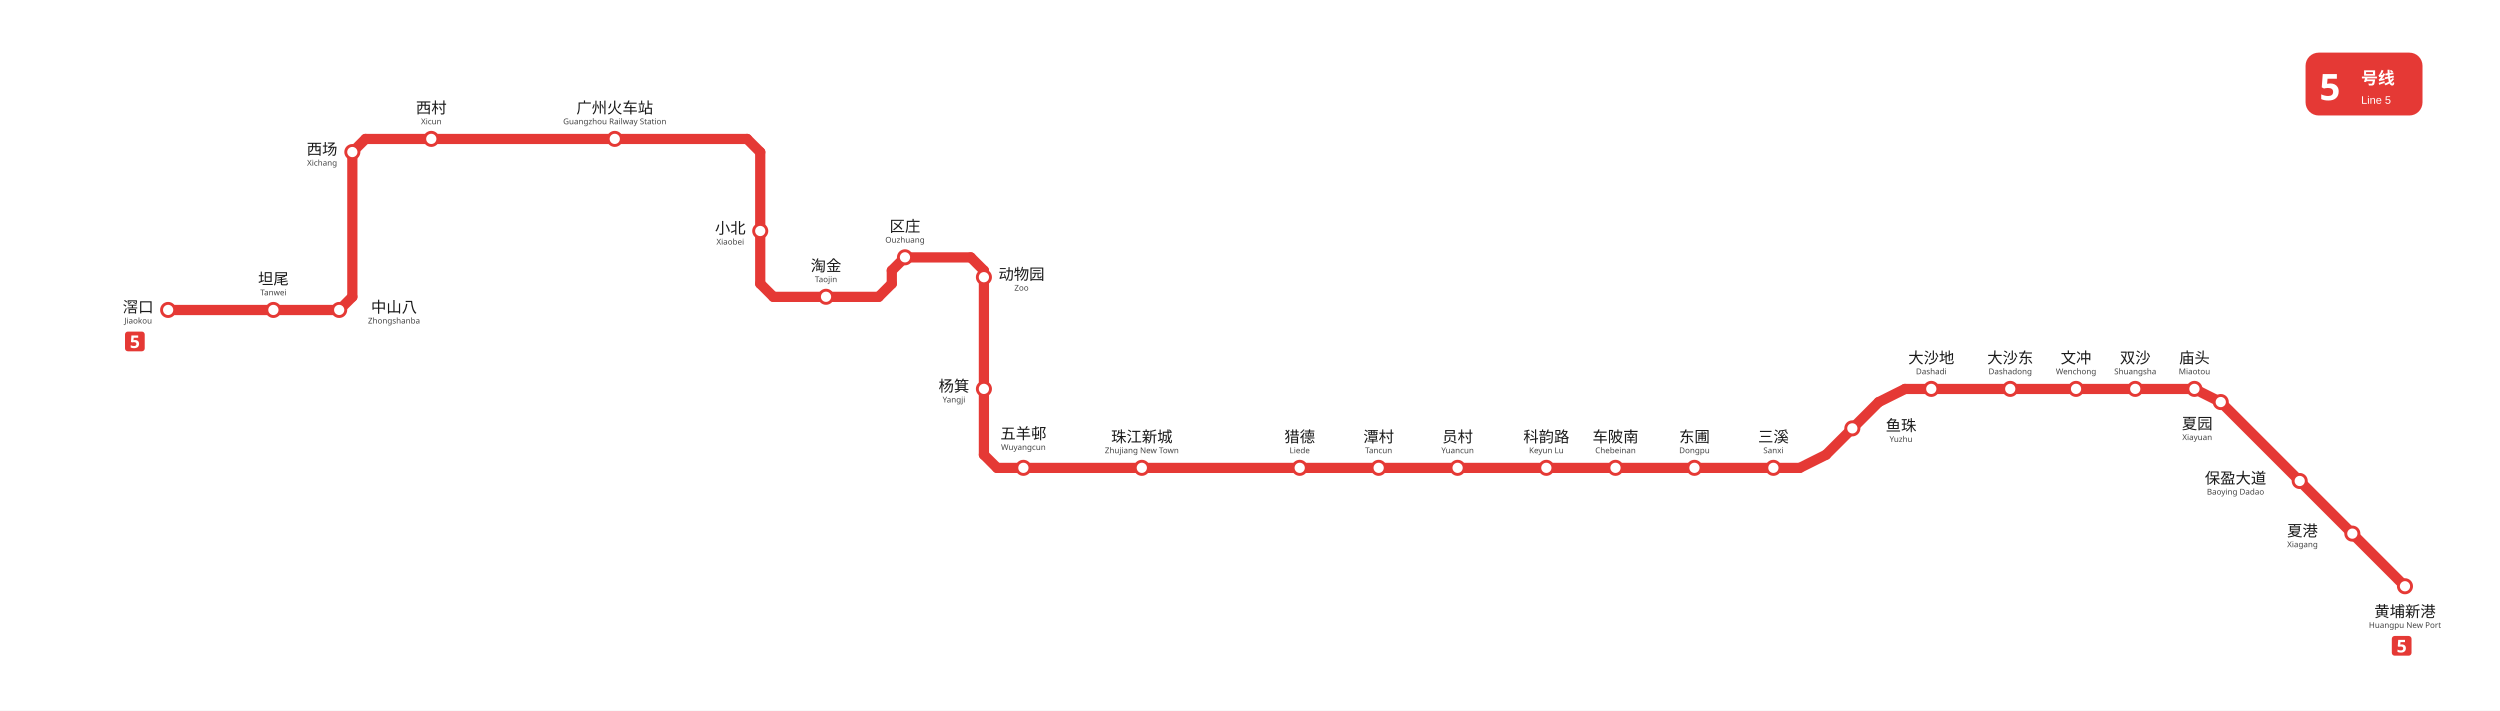
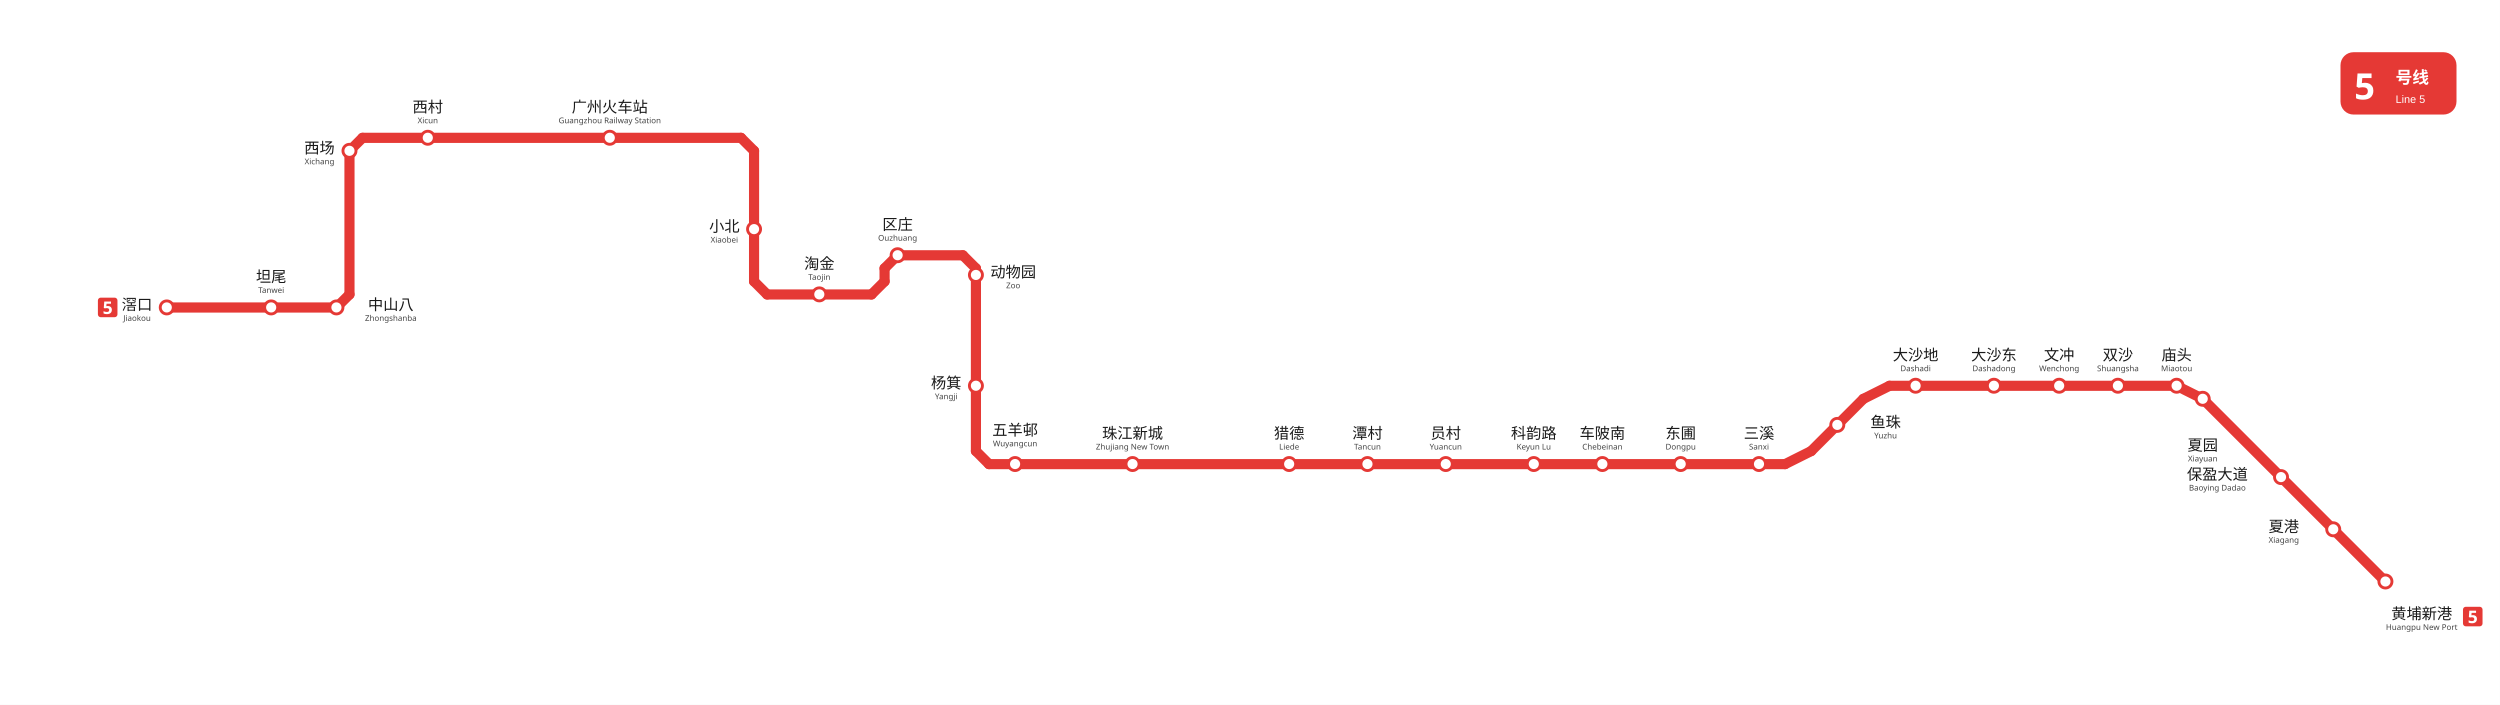
- <svg xmlns="http://www.w3.org/2000/svg" viewBox="879.5 744.2 1710.0 486.0" width="1710" height="486">
-   <rect x="879.5" y="744.2" width="1710.0" height="486.05" fill="#ffffff" />
+ <svg xmlns="http://www.w3.org/2000/svg" viewBox="879.5 744.2 1724.0 486.0" width="1724" height="486">
+   <rect x="879.5" y="744.2" width="1723.964" height="486.05" fill="#ffffff" />
  <g id="走廊">
    <line x1="2182.50" y1="1010.25" x2="2380.50" y2="1010.25" style="fill:none;stroke:#E53935;stroke-width:7;stroke-linecap:round" />
    <line x1="2128.50" y1="1055.25" x2="2164.50" y2="1019.25" style="fill:none;stroke:#E53935;stroke-width:7;stroke-linecap:round" />
    <line x1="1561.50" y1="1064.25" x2="2110.50" y2="1064.25" style="fill:none;stroke:#E53935;stroke-width:7;stroke-linecap:round" />
    <line x1="1552.50" y1="1055.25" x2="1552.50" y2="929.25" style="fill:none;stroke:#E53935;stroke-width:7;stroke-linecap:round" />
    <line x1="1498.50" y1="920.25" x2="1543.50" y2="920.25" style="fill:none;stroke:#E53935;stroke-width:7;stroke-linecap:round" />
    <line x1="1399.50" y1="848.25" x2="1399.50" y2="938.25" style="fill:none;stroke:#E53935;stroke-width:7;stroke-linecap:round" />
    <line x1="1120.50" y1="947.25" x2="1120.50" y2="848.25" style="fill:none;stroke:#E53935;stroke-width:7;stroke-linecap:round" />
    <line x1="1111.50" y1="956.25" x2="994.50" y2="956.25" style="fill:none;stroke:#E53935;stroke-width:7;stroke-linecap:round" />
    <line x1="1129.50" y1="839.25" x2="1390.50" y2="839.25" style="fill:none;stroke:#E53935;stroke-width:7;stroke-linecap:round" />
    <line x1="1408.50" y1="947.25" x2="1480.50" y2="947.25" style="fill:none;stroke:#E53935;stroke-width:7;stroke-linecap:round" />
    <line x1="1489.50" y1="929.25" x2="1489.50" y2="938.25" style="fill:none;stroke:#E53935;stroke-width:7;stroke-linecap:round" />
    <line x1="2398.50" y1="1019.25" x2="2524.50" y2="1145.25" style="fill:none;stroke:#E53935;stroke-width:7;stroke-linecap:round" />
    <line x1="1552.50" y1="1055.25" x2="1561.50" y2="1064.25" style="fill:none;stroke:#E53935;stroke-width:7;stroke-linecap:round" />
    <line x1="1552.50" y1="929.25" x2="1543.50" y2="920.25" style="fill:none;stroke:#E53935;stroke-width:7;stroke-linecap:round" />
    <line x1="2110.50" y1="1064.25" x2="2128.50" y2="1055.25" style="fill:none;stroke:#E53935;stroke-width:7;stroke-linecap:round" />
    <line x1="2182.50" y1="1010.25" x2="2164.50" y2="1019.25" style="fill:none;stroke:#E53935;stroke-width:7;stroke-linecap:round" />
    <line x1="1399.50" y1="848.25" x2="1390.50" y2="839.25" style="fill:none;stroke:#E53935;stroke-width:7;stroke-linecap:round" />
    <line x1="2380.50" y1="1010.25" x2="2398.50" y2="1019.25" style="fill:none;stroke:#E53935;stroke-width:7;stroke-linecap:round" />
    <line x1="1399.50" y1="938.25" x2="1408.50" y2="947.25" style="fill:none;stroke:#E53935;stroke-width:7;stroke-linecap:round" />
    <line x1="1498.50" y1="920.25" x2="1489.50" y2="929.25" style="fill:none;stroke:#E53935;stroke-width:7;stroke-linecap:round" />
    <line x1="1480.50" y1="947.25" x2="1489.50" y2="938.25" style="fill:none;stroke:#E53935;stroke-width:7;stroke-linecap:round" />
    <line x1="1129.50" y1="839.25" x2="1120.50" y2="848.25" style="fill:none;stroke:#E53935;stroke-width:7;stroke-linecap:round" />
    <line x1="1111.50" y1="956.25" x2="1120.50" y2="947.25" style="fill:none;stroke:#E53935;stroke-width:7;stroke-linecap:round" />
  </g>
  <g id="站圆">
    <circle cx="994.5" cy="956.2" r="4.5" data-nm="滘口" style="fill:#FFFFFF;stroke:#E53935;stroke-width:2" />
    <circle cx="1066.5" cy="956.2" r="4.5" data-nm="坦尾" style="fill:#FFFFFF;stroke:#E53935;stroke-width:2" />
    <circle cx="1111.5" cy="956.2" r="4.5" data-nm="中山八" style="fill:#FFFFFF;stroke:#E53935;stroke-width:2" />
    <circle cx="1120.5" cy="848.2" r="4.5" data-nm="西场" style="fill:#FFFFFF;stroke:#E53935;stroke-width:2" />
    <circle cx="1174.5" cy="839.2" r="4.5" data-nm="西村" style="fill:#FFFFFF;stroke:#E53935;stroke-width:2" />
    <circle cx="1300.0" cy="839.2" r="4.5" data-nm="广州火车站" style="fill:#FFFFFF;stroke:#E53935;stroke-width:2" />
    <circle cx="1399.5" cy="902.2" r="4.5" data-nm="小北" style="fill:#FFFFFF;stroke:#E53935;stroke-width:2" />
    <circle cx="1444.5" cy="947.2" r="4.5" data-nm="淘金" style="fill:#FFFFFF;stroke:#E53935;stroke-width:2" />
    <circle cx="1498.5" cy="920.2" r="4.5" data-nm="区庄" style="fill:#FFFFFF;stroke:#E53935;stroke-width:2" />
    <circle cx="1552.5" cy="933.8" r="4.5" data-nm="动物园" style="fill:#FFFFFF;stroke:#E53935;stroke-width:2" />
    <circle cx="1552.5" cy="1010.2" r="4.5" data-nm="杨箕" style="fill:#FFFFFF;stroke:#E53935;stroke-width:2" />
    <circle cx="1579.5" cy="1064.2" r="4.5" data-nm="五羊邨" style="fill:#FFFFFF;stroke:#E53935;stroke-width:2" />
    <circle cx="1660.5" cy="1064.2" r="4.5" data-nm="珠江新城" style="fill:#FFFFFF;stroke:#E53935;stroke-width:2" />
    <circle cx="1768.5" cy="1064.2" r="4.5" data-nm="猎德" style="fill:#FFFFFF;stroke:#E53935;stroke-width:2" />
    <circle cx="1822.5" cy="1064.2" r="4.5" data-nm="潭村" style="fill:#FFFFFF;stroke:#E53935;stroke-width:2" />
    <circle cx="1876.5" cy="1064.2" r="4.5" data-nm="员村" style="fill:#FFFFFF;stroke:#E53935;stroke-width:2" />
    <circle cx="1937.2" cy="1064.2" r="4.5" data-nm="科韵路" style="fill:#FFFFFF;stroke:#E53935;stroke-width:2" />
    <circle cx="1984.5" cy="1064.2" r="4.5" data-nm="车陂南" style="fill:#FFFFFF;stroke:#E53935;stroke-width:2" />
    <circle cx="2038.5" cy="1064.2" r="4.5" data-nm="东圃" style="fill:#FFFFFF;stroke:#E53935;stroke-width:2" />
    <circle cx="2092.5" cy="1064.2" r="4.5" data-nm="三溪" style="fill:#FFFFFF;stroke:#E53935;stroke-width:2" />
    <circle cx="2146.5" cy="1037.2" r="4.5" data-nm="鱼珠" style="fill:#FFFFFF;stroke:#E53935;stroke-width:2" />
    <circle cx="2200.5" cy="1010.2" r="4.5" data-nm="大沙地" style="fill:#FFFFFF;stroke:#E53935;stroke-width:2" />
    <circle cx="2254.5" cy="1010.2" r="4.5" data-nm="大沙东" style="fill:#FFFFFF;stroke:#E53935;stroke-width:2" />
    <circle cx="2299.5" cy="1010.2" r="4.5" data-nm="文冲" style="fill:#FFFFFF;stroke:#E53935;stroke-width:2" />
    <circle cx="2340.0" cy="1010.2" r="4.5" data-nm="双沙" style="fill:#FFFFFF;stroke:#E53935;stroke-width:2" />
    <circle cx="2380.5" cy="1010.2" r="4.5" data-nm="庙头" style="fill:#FFFFFF;stroke:#E53935;stroke-width:2" />
    <circle cx="2398.5" cy="1019.2" r="4.5" data-nm="夏园" style="fill:#FFFFFF;stroke:#E53935;stroke-width:2" />
    <circle cx="2452.5" cy="1073.2" r="4.5" data-nm="保盈大道" style="fill:#FFFFFF;stroke:#E53935;stroke-width:2" />
    <circle cx="2488.5" cy="1109.2" r="4.5" data-nm="夏港" style="fill:#FFFFFF;stroke:#E53935;stroke-width:2" />
    <circle cx="2524.5" cy="1145.2" r="4.5" data-nm="黄埔新港" style="fill:#FFFFFF;stroke:#E53935;stroke-width:2" />
  </g>
  <g id="线路徽标">
-     <g data-badge="header" transform="translate(2456.5 780.2)" data-ink="#FFFFFF" data-box="2456.5,780.2,2536.5,823.2" data-chip="2456.5,780.2,2536.5,823.2">
+     <g data-badge="header" transform="translate(2493.5 780.2)" data-ink="#FFFFFF" data-box="2493.5,780.2,2573.5,823.2" data-chip="2493.5,780.2,2573.5,823.2">
      <rect x="0" y="0" width="80.0" height="43.0" rx="9.0" fill="#E53935" />
      <text x="9.5" y="32.5" font-family="'Microsoft YaHei', sans-serif" font-size="25" font-weight="bold" fill="#FFFFFF">5</text>
      <text x="38.0" y="21.5" font-family="'Microsoft YaHei', sans-serif" font-size="11.5" font-weight="600" fill="#FFFFFF">号线</text>
      <text x="38.0" y="35.0" font-family="Arial, sans-serif" font-size="7.5" fill="#FFFFFF">Line 5</text>
    </g>
-     <g data-badge="chip" transform="translate(965.00 971.00)" data-box="965.00,971.00,983.00,984.50">
+     <g data-badge="chip" transform="translate(947.01 949.455)" data-box="947.0,949.5,960.5,962.9">
      <path d="M11.54 13.49h-9.59c-1.07 0 -1.95 -0.88 -1.95 -1.95v-9.59c0 -1.07 0.88 -1.95 1.95 -1.95h9.59c1.07 0 1.95 0.88 1.95 1.95v9.59C13.49 12.61 12.61 13.49 11.54 13.49z" fill="#E53935" />
      <path d="M6.91 5.77c0.52 0 0.98 0.1 1.39 0.3c0.41 0.2 0.73 0.49 0.97 0.88s0.35 0.86 0.35 1.43c0 0.93 -0.29 1.66 -0.86 2.19c-0.58 0.53 -1.43 0.8 -2.56 0.8c-0.45 0 -0.87 -0.04 -1.27 -0.12s-0.74 -0.2 -1.04 -0.35v-1.56c0.3 0.15 0.65 0.28 1.07 0.39c0.42 0.11 0.81 0.16 1.18 0.16c0.54 0 0.95 -0.11 1.23 -0.33c0.28 -0.22 0.43 -0.56 0.43 -1.03c0 -0.86 -0.57 -1.3 -1.72 -1.3c-0.22 0 -0.46 0.02 -0.7 0.07c-0.24 0.04 -0.44 0.09 -0.6 0.13l-0.72 -0.38l0.32 -4.37h4.64v1.54h-3.06l-0.16 1.68c0.14 -0.02 0.28 -0.05 0.44 -0.08C6.41 5.78 6.63 5.77 6.91 5.77z" fill="#FFFFFF" />
    </g>
-     <g data-badge="chip" transform="translate(2515.50 1179.20)" data-box="2515.50,1179.20,2533.50,1192.70">
+     <g data-badge="chip" transform="translate(2577.97 1162.63)" data-box="2578.0,1162.6,2591.5,1176.1">
      <path d="M11.54 13.49h-9.59c-1.07 0 -1.95 -0.88 -1.95 -1.95v-9.59c0 -1.07 0.88 -1.95 1.95 -1.95h9.59c1.07 0 1.95 0.88 1.95 1.95v9.59C13.49 12.61 12.61 13.49 11.54 13.49z" fill="#E53935" />
      <path d="M6.91 5.77c0.52 0 0.98 0.1 1.39 0.3c0.41 0.2 0.73 0.49 0.97 0.88s0.35 0.86 0.35 1.43c0 0.93 -0.29 1.66 -0.86 2.19c-0.58 0.53 -1.43 0.8 -2.56 0.8c-0.45 0 -0.87 -0.04 -1.27 -0.12s-0.74 -0.2 -1.04 -0.35v-1.56c0.3 0.15 0.65 0.28 1.07 0.39c0.42 0.11 0.81 0.16 1.18 0.16c0.54 0 0.95 -0.11 1.23 -0.33c0.28 -0.22 0.43 -0.56 0.43 -1.03c0 -0.86 -0.57 -1.3 -1.72 -1.3c-0.22 0 -0.46 0.02 -0.7 0.07c-0.24 0.04 -0.44 0.09 -0.6 0.13l-0.72 -0.38l0.32 -4.37h4.64v1.54h-3.06l-0.16 1.68c0.14 -0.02 0.28 -0.05 0.44 -0.08C6.41 5.78 6.63 5.77 6.91 5.77z" fill="#FFFFFF" />
    </g>
  </g>
  <g id="站名标注" font-family="'Microsoft YaHei', 'PingFang SC', sans-serif">
    <text x="974.0" y="958.0" text-anchor="middle" font-size="10.5" font-weight="500" fill="#1a1a1a">滘口</text>
    <text x="974.0" y="965.5" text-anchor="middle" font-size="5.5" fill="#444444">Jiaokou</text>
    <text x="1066.5" y="938.7" text-anchor="middle" font-size="10.5" font-weight="500" fill="#1a1a1a">坦尾</text>
    <text x="1066.5" y="946.2" text-anchor="middle" font-size="5.5" fill="#444444">Tanwei</text>
    <text x="1174.5" y="821.7" text-anchor="middle" font-size="10.5" font-weight="500" fill="#1a1a1a">西村</text>
    <text x="1174.5" y="829.2" text-anchor="middle" font-size="5.5" fill="#444444">Xicun</text>
    <text x="1300.0" y="821.7" text-anchor="middle" font-size="10.5" font-weight="500" fill="#1a1a1a">广州火车站</text>
    <text x="1300.0" y="829.2" text-anchor="middle" font-size="5.5" fill="#444444">Guangzhou Railway Station</text>
    <text x="1379.0" y="904.0" text-anchor="middle" font-size="10.5" font-weight="500" fill="#1a1a1a">小北</text>
    <text x="1379.0" y="911.5" text-anchor="middle" font-size="5.5" fill="#444444">Xiaobei</text>
    <text x="1444.5" y="929.7" text-anchor="middle" font-size="10.5" font-weight="500" fill="#1a1a1a">淘金</text>
    <text x="1444.5" y="937.2" text-anchor="middle" font-size="5.5" fill="#444444">Taojin</text>
    <text x="1532.0" y="1012.0" text-anchor="middle" font-size="10.5" font-weight="500" fill="#1a1a1a">杨箕</text>
    <text x="1532.0" y="1019.5" text-anchor="middle" font-size="5.5" fill="#444444">Yangji</text>
    <text x="1660.5" y="1046.7" text-anchor="middle" font-size="10.5" font-weight="500" fill="#1a1a1a">珠江新城</text>
    <text x="1660.5" y="1054.2" text-anchor="middle" font-size="5.5" fill="#444444">Zhujiang New Town</text>
    <text x="1768.5" y="1046.7" text-anchor="middle" font-size="10.5" font-weight="500" fill="#1a1a1a">猎德</text>
    <text x="1768.5" y="1054.2" text-anchor="middle" font-size="5.5" fill="#444444">Liede</text>
    <text x="1822.5" y="1046.7" text-anchor="middle" font-size="10.5" font-weight="500" fill="#1a1a1a">潭村</text>
    <text x="1822.5" y="1054.2" text-anchor="middle" font-size="5.5" fill="#444444">Tancun</text>
    <text x="1876.5" y="1046.7" text-anchor="middle" font-size="10.5" font-weight="500" fill="#1a1a1a">员村</text>
    <text x="1876.5" y="1054.2" text-anchor="middle" font-size="5.5" fill="#444444">Yuancun</text>
    <text x="1937.2" y="1046.7" text-anchor="middle" font-size="10.5" font-weight="500" fill="#1a1a1a">科韵路</text>
    <text x="1937.2" y="1054.2" text-anchor="middle" font-size="5.5" fill="#444444">Keyun Lu</text>
    <text x="1984.5" y="1046.7" text-anchor="middle" font-size="10.5" font-weight="500" fill="#1a1a1a">车陂南</text>
    <text x="1984.5" y="1054.2" text-anchor="middle" font-size="5.5" fill="#444444">Chebeinan</text>
    <text x="2038.5" y="1046.7" text-anchor="middle" font-size="10.5" font-weight="500" fill="#1a1a1a">东圃</text>
    <text x="2038.5" y="1054.2" text-anchor="middle" font-size="5.5" fill="#444444">Dongpu</text>
    <text x="2092.5" y="1046.7" text-anchor="middle" font-size="10.5" font-weight="500" fill="#1a1a1a">三溪</text>
    <text x="2092.5" y="1054.2" text-anchor="middle" font-size="5.5" fill="#444444">Sanxi</text>
    <text x="2179.8" y="1039.0" text-anchor="middle" font-size="10.5" font-weight="500" fill="#1a1a1a">鱼珠</text>
    <text x="2179.8" y="1046.5" text-anchor="middle" font-size="5.5" fill="#444444">Yuzhu</text>
    <text x="2200.5" y="992.7" text-anchor="middle" font-size="10.5" font-weight="500" fill="#1a1a1a">大沙地</text>
    <text x="2200.5" y="1000.2" text-anchor="middle" font-size="5.5" fill="#444444">Dashadi</text>
    <text x="2254.5" y="992.7" text-anchor="middle" font-size="10.5" font-weight="500" fill="#1a1a1a">大沙东</text>
    <text x="2254.5" y="1000.2" text-anchor="middle" font-size="5.5" fill="#444444">Dashadong</text>
    <text x="2299.5" y="992.7" text-anchor="middle" font-size="10.5" font-weight="500" fill="#1a1a1a">文冲</text>
    <text x="2299.5" y="1000.2" text-anchor="middle" font-size="5.5" fill="#444444">Wenchong</text>
    <text x="2340.0" y="992.7" text-anchor="middle" font-size="10.5" font-weight="500" fill="#1a1a1a">双沙</text>
    <text x="2340.0" y="1000.2" text-anchor="middle" font-size="5.5" fill="#444444">Shuangsha</text>
    <text x="2408.6" y="1075.0" text-anchor="middle" font-size="10.5" font-weight="500" fill="#1a1a1a">保盈大道</text>
    <text x="2408.6" y="1082.5" text-anchor="middle" font-size="5.5" fill="#444444">Baoying Dadao</text>
    <text x="2454.4" y="1111.0" text-anchor="middle" font-size="10.5" font-weight="500" fill="#1a1a1a">夏港</text>
    <text x="2454.4" y="1118.5" text-anchor="middle" font-size="5.5" fill="#444444">Xiagang</text>
-     <text x="2524.5" y="1166.2" text-anchor="middle" font-size="10.5" font-weight="500" fill="#1a1a1a">黄埔新港</text>
-     <text x="2524.5" y="1173.7" text-anchor="middle" font-size="5.5" fill="#444444">Huangpu New Port</text>
+     <text x="2549.5" y="1171.1" text-anchor="middle" font-size="10.5" font-weight="500" fill="#1a1a1a">黄埔新港</text>
+     <text x="2549.5" y="1178.6" text-anchor="middle" font-size="5.5" fill="#444444">Huangpu New Port</text>
    <text x="1149.0" y="958.0" text-anchor="middle" font-size="10.5" font-weight="500" fill="#1a1a1a">中山八</text>
    <text x="1149.0" y="965.5" text-anchor="middle" font-size="5.5" fill="#444444">Zhongshanba</text>
    <text x="1099.8" y="850.0" text-anchor="middle" font-size="10.5" font-weight="500" fill="#1a1a1a">西场</text>
    <text x="1099.8" y="857.5" text-anchor="middle" font-size="5.5" fill="#444444">Xichang</text>
    <text x="1498.5" y="902.7" text-anchor="middle" font-size="10.5" font-weight="500" fill="#1a1a1a">区庄</text>
    <text x="1498.5" y="910.2" text-anchor="middle" font-size="5.5" fill="#444444">Ouzhuang</text>
    <text x="1578.2" y="935.5" text-anchor="middle" font-size="10.5" font-weight="500" fill="#1a1a1a">动物园</text>
    <text x="1578.2" y="943.0" text-anchor="middle" font-size="5.5" fill="#444444">Zoo</text>
    <text x="1579.5" y="1044.5" text-anchor="middle" font-size="10.5" font-weight="500" fill="#1a1a1a">五羊邨</text>
    <text x="1579.5" y="1052.0" text-anchor="middle" font-size="5.5" fill="#444444">Wuyangcun</text>
    <text x="2380.5" y="992.7" text-anchor="middle" font-size="10.5" font-weight="500" fill="#1a1a1a">庙头</text>
    <text x="2380.5" y="1000.2" text-anchor="middle" font-size="5.5" fill="#444444">Miaotou</text>
-     <text x="2382.4" y="1037.7" text-anchor="middle" font-size="10.5" font-weight="500" fill="#1a1a1a">夏园</text>
-     <text x="2382.4" y="1045.2" text-anchor="middle" font-size="5.5" fill="#444444">Xiayuan</text>
+     <text x="2398.5" y="1054.9" text-anchor="middle" font-size="10.5" font-weight="500" fill="#1a1a1a">夏园</text>
+     <text x="2398.5" y="1062.4" text-anchor="middle" font-size="5.5" fill="#444444">Xiayuan</text>
  </g>
</svg>
